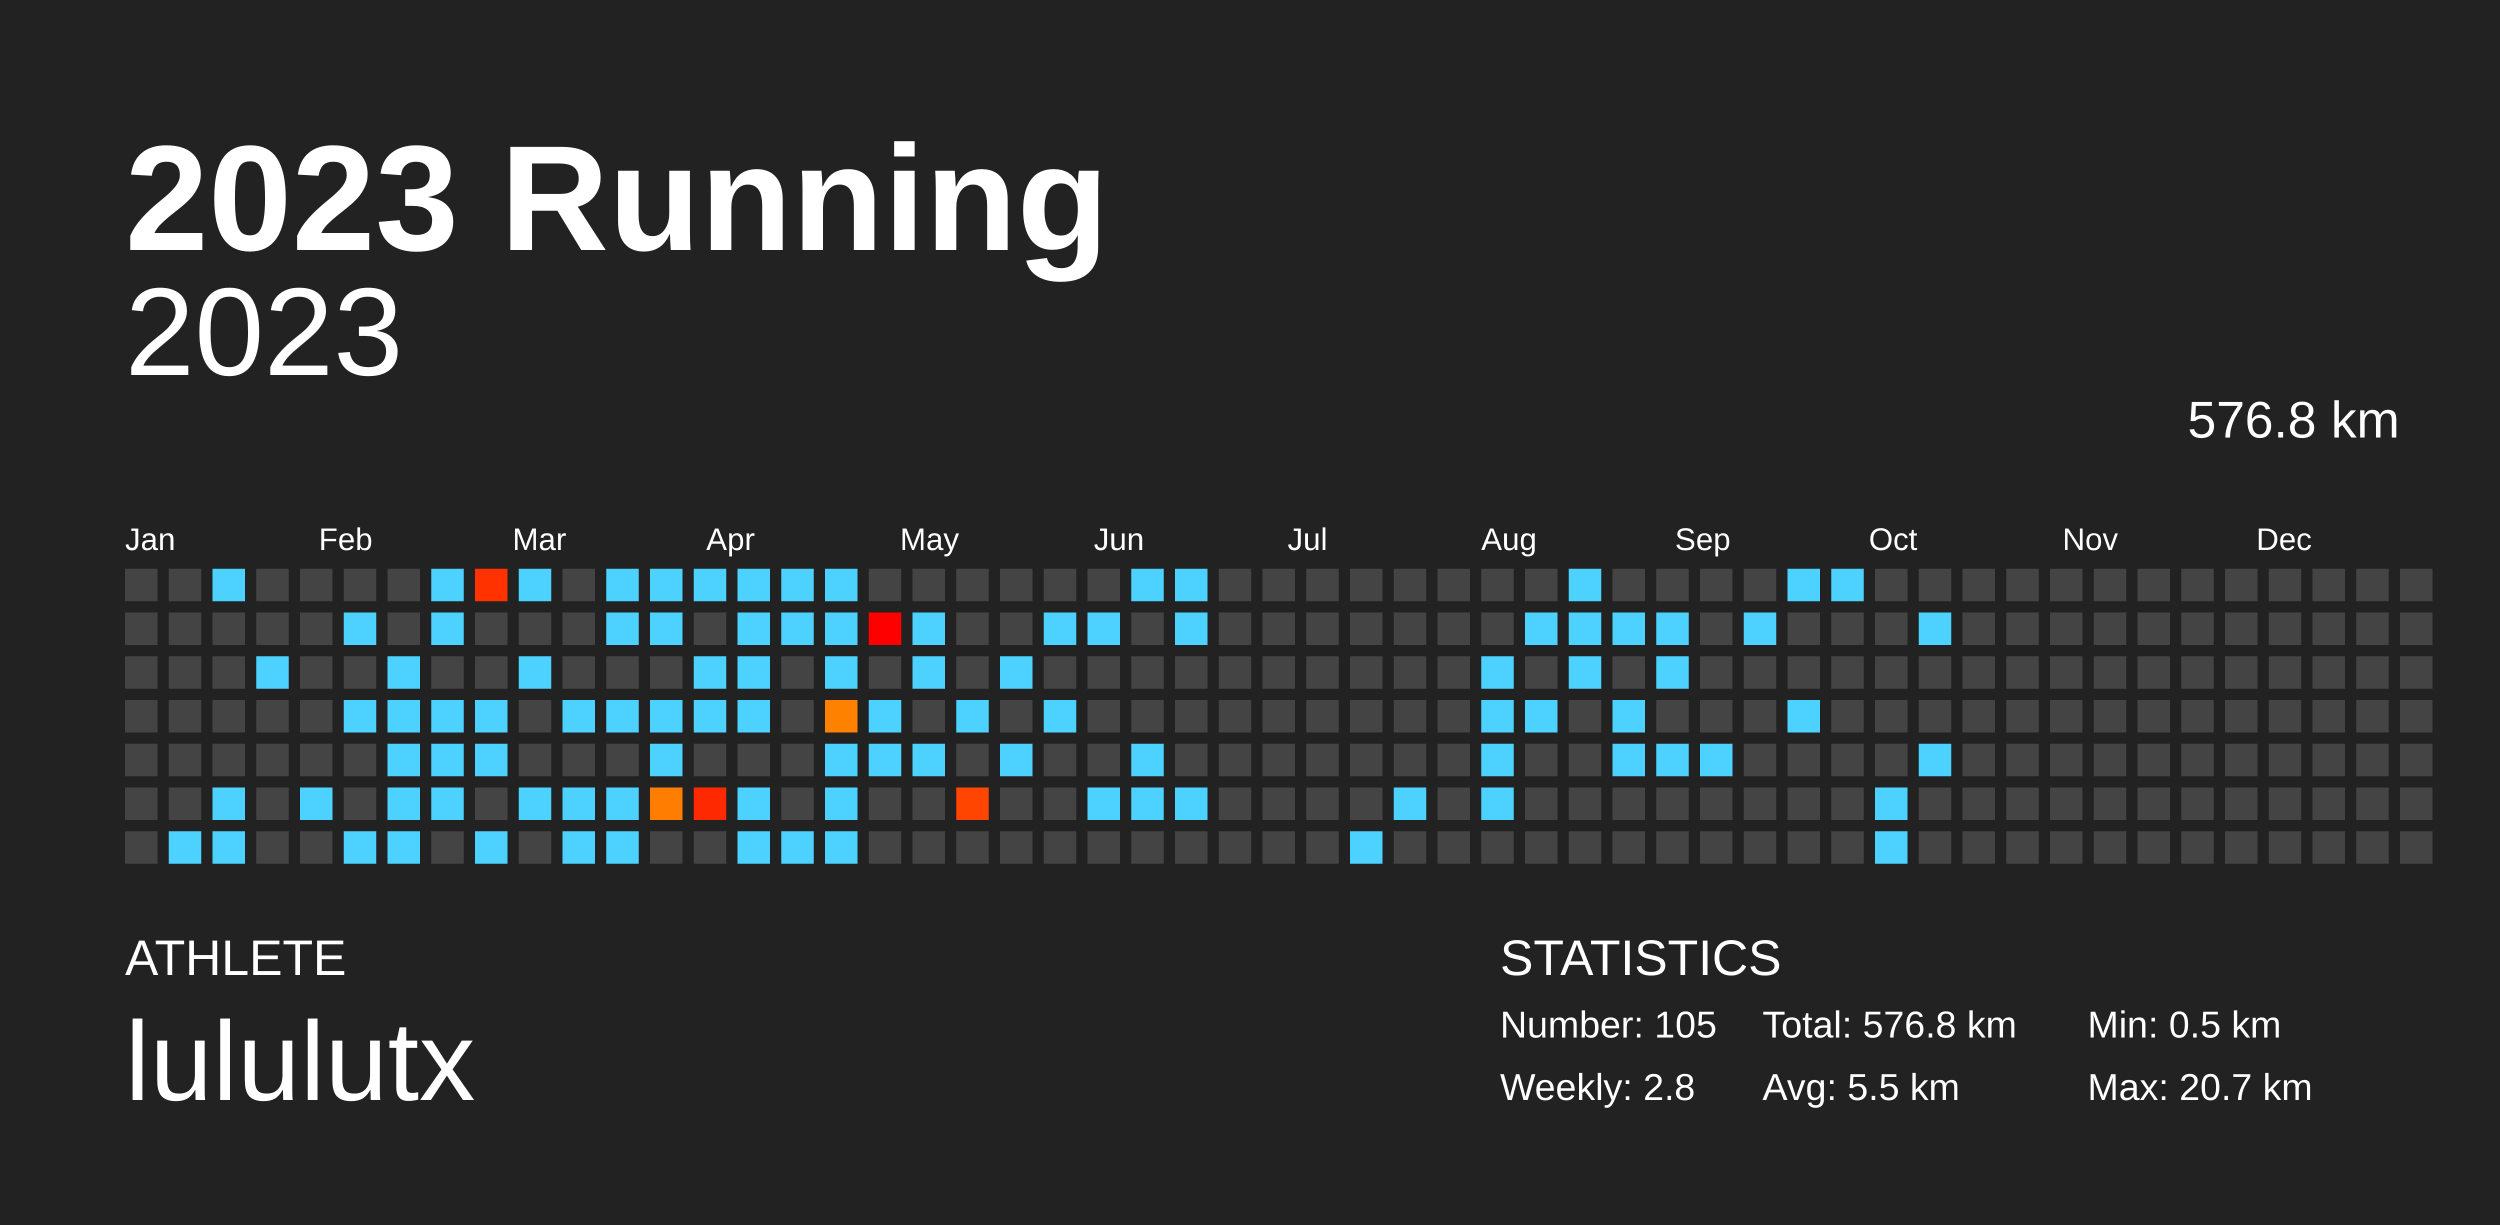
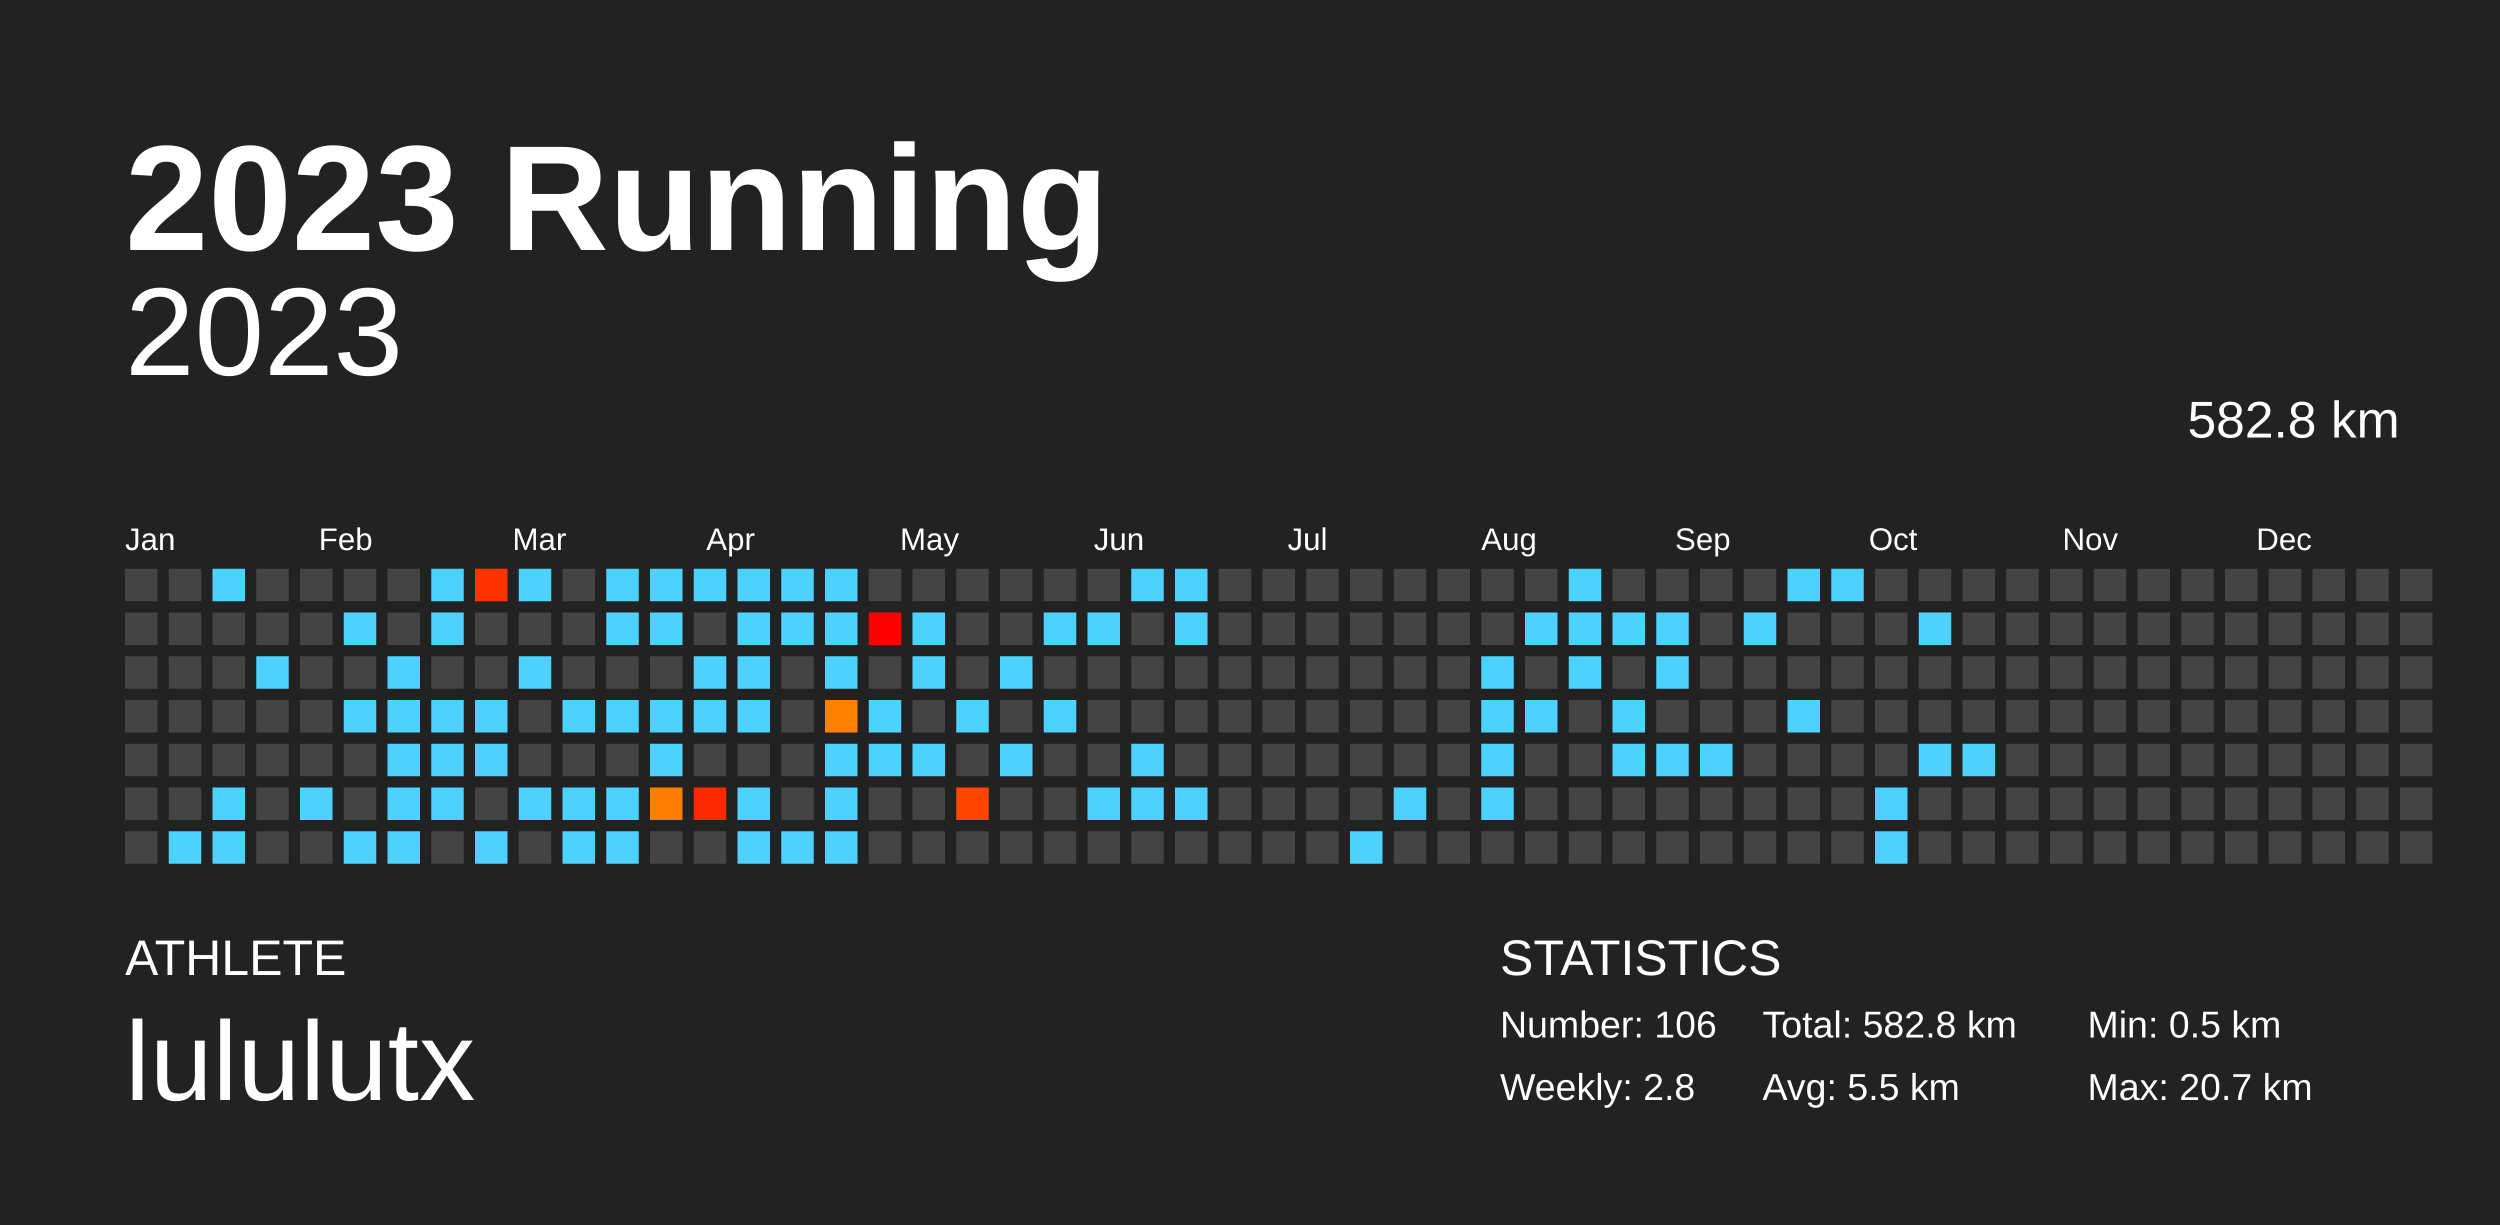
<svg xmlns="http://www.w3.org/2000/svg" baseProfile="full" height="98mm" version="1.1" viewBox="0,0,200,98" width="200mm">
  <defs />
  <rect fill="#222222" height="98" width="200" x="0" y="0" />
  <text fill="#FFFFFF" style="font-size:12px; font-family:Arial; font-weight:bold;" x="10" y="20">2023 Running</text>
  <text fill="#FFFFFF" style="font-size:4px; font-family:Arial" x="10" y="78">ATHLETE</text>
  <text fill="#FFFFFF" style="font-size:9px; font-family:Arial" x="10" y="88">lululutx</text>
  <text fill="#FFFFFF" style="font-size:4px; font-family:Arial" x="120" y="78">STATISTICS</text>
-   <text fill="#FFFFFF" style="font-size:3px; font-family:Arial" x="120" y="83">Number: 105</text>
+   <text fill="#FFFFFF" style="font-size:3px; font-family:Arial" x="120" y="83">Number: 106</text>
  <text fill="#FFFFFF" style="font-size:3px; font-family:Arial" x="120" y="88">Weekly: 2.8</text>
-   <text fill="#FFFFFF" style="font-size:3px; font-family:Arial" x="141" y="83">Total: 576.8 km</text>
+   <text fill="#FFFFFF" style="font-size:3px; font-family:Arial" x="141" y="83">Total: 582.8 km</text>
  <text fill="#FFFFFF" style="font-size:3px; font-family:Arial" x="141" y="88">Avg: 5.5 km</text>
  <text fill="#FFFFFF" style="font-size:3px; font-family:Arial" x="167" y="83">Min: 0.5 km</text>
  <text fill="#FFFFFF" style="font-size:3px; font-family:Arial" x="167" y="88">Max: 20.7 km</text>
  <text alignment-baseline="hanging" fill="#FFFFFF" style="font-size:10.0px; font-family:Arial;" x="10" y="30">2023</text>
-   <text alignment-baseline="hanging" fill="#FFFFFF" style="font-size:4.125px; font-family:Arial;" x="175" y="35">576.8 km</text>
+   <text alignment-baseline="hanging" fill="#FFFFFF" style="font-size:4.125px; font-family:Arial;" x="175" y="35">582.8 km</text>
  <text fill="#FFFFFF" style="font-size:2.5px; font-family:Arial" x="10.0" y="44">Jan</text>
  <text fill="#FFFFFF" style="font-size:2.5px; font-family:Arial" x="25.5" y="44">Feb</text>
  <text fill="#FFFFFF" style="font-size:2.5px; font-family:Arial" x="41.0" y="44">Mar</text>
  <text fill="#FFFFFF" style="font-size:2.5px; font-family:Arial" x="56.5" y="44">Apr</text>
  <text fill="#FFFFFF" style="font-size:2.5px; font-family:Arial" x="72.0" y="44">May</text>
  <text fill="#FFFFFF" style="font-size:2.5px; font-family:Arial" x="87.5" y="44">Jun</text>
  <text fill="#FFFFFF" style="font-size:2.5px; font-family:Arial" x="103.0" y="44">Jul</text>
  <text fill="#FFFFFF" style="font-size:2.5px; font-family:Arial" x="118.5" y="44">Aug</text>
  <text fill="#FFFFFF" style="font-size:2.5px; font-family:Arial" x="134.0" y="44">Sep</text>
  <text fill="#FFFFFF" style="font-size:2.5px; font-family:Arial" x="149.5" y="44">Oct</text>
  <text fill="#FFFFFF" style="font-size:2.5px; font-family:Arial" x="165.0" y="44">Nov</text>
  <text fill="#FFFFFF" style="font-size:2.5px; font-family:Arial" x="180.5" y="44">Dec</text>
  <rect fill="#444444" height="2.6" width="2.6" x="10.0" y="45.5" />
  <rect fill="#444444" height="2.6" width="2.6" x="10.0" y="49.0" />
  <rect fill="#444444" height="2.6" width="2.6" x="10.0" y="52.5" />
  <rect fill="#444444" height="2.6" width="2.6" x="10.0" y="56.0" />
  <rect fill="#444444" height="2.6" width="2.6" x="10.0" y="59.5" />
  <rect fill="#444444" height="2.6" width="2.6" x="10.0" y="63.0" />
  <rect fill="#444444" height="2.6" width="2.6" x="10.0" y="66.5" />
  <rect fill="#444444" height="2.6" width="2.6" x="13.5" y="45.5" />
  <rect fill="#444444" height="2.6" width="2.6" x="13.5" y="49.0" />
  <rect fill="#444444" height="2.6" width="2.6" x="13.5" y="52.5" />
  <rect fill="#444444" height="2.6" width="2.6" x="13.5" y="56.0" />
  <rect fill="#444444" height="2.6" width="2.6" x="13.5" y="59.5" />
  <rect fill="#444444" height="2.6" width="2.6" x="13.5" y="63.0" />
  <rect fill="#4dd2ff" height="2.6" width="2.6" x="13.5" y="66.5" />
  <rect fill="#4dd2ff" height="2.6" width="2.6" x="17.0" y="45.5" />
  <rect fill="#444444" height="2.6" width="2.6" x="17.0" y="49.0" />
  <rect fill="#444444" height="2.6" width="2.6" x="17.0" y="52.5" />
  <rect fill="#444444" height="2.6" width="2.6" x="17.0" y="56.0" />
  <rect fill="#444444" height="2.6" width="2.6" x="17.0" y="59.5" />
  <rect fill="#4dd2ff" height="2.6" width="2.6" x="17.0" y="63.0" />
  <rect fill="#4dd2ff" height="2.6" width="2.6" x="17.0" y="66.5" />
  <rect fill="#444444" height="2.6" width="2.6" x="20.5" y="45.5" />
  <rect fill="#444444" height="2.6" width="2.6" x="20.5" y="49.0" />
  <rect fill="#4dd2ff" height="2.6" width="2.6" x="20.5" y="52.5" />
  <rect fill="#444444" height="2.6" width="2.6" x="20.5" y="56.0" />
  <rect fill="#444444" height="2.6" width="2.6" x="20.5" y="59.5" />
  <rect fill="#444444" height="2.6" width="2.6" x="20.5" y="63.0" />
  <rect fill="#444444" height="2.6" width="2.6" x="20.5" y="66.5" />
  <rect fill="#444444" height="2.6" width="2.6" x="24.0" y="45.5" />
  <rect fill="#444444" height="2.6" width="2.6" x="24.0" y="49.0" />
  <rect fill="#444444" height="2.6" width="2.6" x="24.0" y="52.5" />
  <rect fill="#444444" height="2.6" width="2.6" x="24.0" y="56.0" />
  <rect fill="#444444" height="2.6" width="2.6" x="24.0" y="59.5" />
  <rect fill="#4dd2ff" height="2.6" width="2.6" x="24.0" y="63.0" />
  <rect fill="#444444" height="2.6" width="2.6" x="24.0" y="66.5" />
  <rect fill="#444444" height="2.6" width="2.6" x="27.5" y="45.5" />
  <rect fill="#4dd2ff" height="2.6" width="2.6" x="27.5" y="49.0" />
  <rect fill="#444444" height="2.6" width="2.6" x="27.5" y="52.5" />
  <rect fill="#4dd2ff" height="2.6" width="2.6" x="27.5" y="56.0" />
  <rect fill="#444444" height="2.6" width="2.6" x="27.5" y="59.5" />
  <rect fill="#444444" height="2.6" width="2.6" x="27.5" y="63.0" />
  <rect fill="#4dd2ff" height="2.6" width="2.6" x="27.5" y="66.5" />
  <rect fill="#444444" height="2.6" width="2.6" x="31.0" y="45.5" />
  <rect fill="#444444" height="2.6" width="2.6" x="31.0" y="49.0" />
  <rect fill="#4dd2ff" height="2.6" width="2.6" x="31.0" y="52.5" />
  <rect fill="#4dd2ff" height="2.6" width="2.6" x="31.0" y="56.0" />
  <rect fill="#4dd2ff" height="2.6" width="2.6" x="31.0" y="59.5" />
  <rect fill="#4dd2ff" height="2.6" width="2.6" x="31.0" y="63.0" />
  <rect fill="#4dd2ff" height="2.6" width="2.6" x="31.0" y="66.5" />
  <rect fill="#4dd2ff" height="2.6" width="2.6" x="34.5" y="45.5" />
  <rect fill="#4dd2ff" height="2.6" width="2.6" x="34.5" y="49.0" />
  <rect fill="#444444" height="2.6" width="2.6" x="34.5" y="52.5" />
  <rect fill="#4dd2ff" height="2.6" width="2.6" x="34.5" y="56.0" />
  <rect fill="#4dd2ff" height="2.6" width="2.6" x="34.5" y="59.5" />
  <rect fill="#4dd2ff" height="2.6" width="2.6" x="34.5" y="63.0" />
  <rect fill="#444444" height="2.6" width="2.6" x="34.5" y="66.5" />
  <rect fill="#ff3200" height="2.6" width="2.6" x="38.0" y="45.5" />
  <rect fill="#444444" height="2.6" width="2.6" x="38.0" y="49.0" />
  <rect fill="#444444" height="2.6" width="2.6" x="38.0" y="52.5" />
  <rect fill="#4dd2ff" height="2.6" width="2.6" x="38.0" y="56.0" />
  <rect fill="#4dd2ff" height="2.6" width="2.6" x="38.0" y="59.5" />
  <rect fill="#444444" height="2.6" width="2.6" x="38.0" y="63.0" />
  <rect fill="#4dd2ff" height="2.6" width="2.6" x="38.0" y="66.5" />
  <rect fill="#4dd2ff" height="2.6" width="2.6" x="41.5" y="45.5" />
  <rect fill="#444444" height="2.6" width="2.6" x="41.5" y="49.0" />
  <rect fill="#4dd2ff" height="2.6" width="2.6" x="41.5" y="52.5" />
  <rect fill="#444444" height="2.6" width="2.6" x="41.5" y="56.0" />
  <rect fill="#444444" height="2.6" width="2.6" x="41.5" y="59.5" />
  <rect fill="#4dd2ff" height="2.6" width="2.6" x="41.5" y="63.0" />
  <rect fill="#444444" height="2.6" width="2.6" x="41.5" y="66.5" />
  <rect fill="#444444" height="2.6" width="2.6" x="45.0" y="45.5" />
  <rect fill="#444444" height="2.6" width="2.6" x="45.0" y="49.0" />
  <rect fill="#444444" height="2.6" width="2.6" x="45.0" y="52.5" />
  <rect fill="#4dd2ff" height="2.6" width="2.6" x="45.0" y="56.0" />
  <rect fill="#444444" height="2.6" width="2.6" x="45.0" y="59.5" />
  <rect fill="#4dd2ff" height="2.6" width="2.6" x="45.0" y="63.0" />
  <rect fill="#4dd2ff" height="2.6" width="2.6" x="45.0" y="66.5" />
  <rect fill="#4dd2ff" height="2.6" width="2.6" x="48.5" y="45.5" />
  <rect fill="#4dd2ff" height="2.6" width="2.6" x="48.5" y="49.0" />
  <rect fill="#444444" height="2.6" width="2.6" x="48.5" y="52.5" />
  <rect fill="#4dd2ff" height="2.6" width="2.6" x="48.5" y="56.0" />
  <rect fill="#444444" height="2.6" width="2.6" x="48.5" y="59.5" />
  <rect fill="#4dd2ff" height="2.6" width="2.6" x="48.5" y="63.0" />
  <rect fill="#4dd2ff" height="2.6" width="2.6" x="48.5" y="66.5" />
  <rect fill="#4dd2ff" height="2.6" width="2.6" x="52.0" y="45.5" />
  <rect fill="#4dd2ff" height="2.6" width="2.6" x="52.0" y="49.0" />
  <rect fill="#444444" height="2.6" width="2.6" x="52.0" y="52.5" />
  <rect fill="#4dd2ff" height="2.6" width="2.6" x="52.0" y="56.0" />
  <rect fill="#4dd2ff" height="2.6" width="2.6" x="52.0" y="59.5" />
  <rect fill="#ff7d00" height="2.6" width="2.6" x="52.0" y="63.0" />
  <rect fill="#444444" height="2.6" width="2.6" x="52.0" y="66.5" />
  <rect fill="#4dd2ff" height="2.6" width="2.6" x="55.5" y="45.5" />
  <rect fill="#444444" height="2.6" width="2.6" x="55.5" y="49.0" />
  <rect fill="#4dd2ff" height="2.6" width="2.6" x="55.5" y="52.5" />
  <rect fill="#4dd2ff" height="2.6" width="2.6" x="55.5" y="56.0" />
  <rect fill="#444444" height="2.6" width="2.6" x="55.5" y="59.5" />
  <rect fill="#ff2900" height="2.6" width="2.6" x="55.5" y="63.0" />
  <rect fill="#444444" height="2.6" width="2.6" x="55.5" y="66.5" />
  <rect fill="#4dd2ff" height="2.6" width="2.6" x="59.0" y="45.5" />
  <rect fill="#4dd2ff" height="2.6" width="2.6" x="59.0" y="49.0" />
  <rect fill="#4dd2ff" height="2.6" width="2.6" x="59.0" y="52.5" />
  <rect fill="#4dd2ff" height="2.6" width="2.6" x="59.0" y="56.0" />
  <rect fill="#444444" height="2.6" width="2.6" x="59.0" y="59.5" />
  <rect fill="#4dd2ff" height="2.6" width="2.6" x="59.0" y="63.0" />
  <rect fill="#4dd2ff" height="2.6" width="2.6" x="59.0" y="66.5" />
  <rect fill="#4dd2ff" height="2.6" width="2.6" x="62.5" y="45.5" />
  <rect fill="#4dd2ff" height="2.6" width="2.6" x="62.5" y="49.0" />
  <rect fill="#444444" height="2.6" width="2.6" x="62.5" y="52.5" />
  <rect fill="#444444" height="2.6" width="2.6" x="62.5" y="56.0" />
  <rect fill="#444444" height="2.6" width="2.6" x="62.5" y="59.5" />
  <rect fill="#444444" height="2.6" width="2.6" x="62.5" y="63.0" />
  <rect fill="#4dd2ff" height="2.6" width="2.6" x="62.5" y="66.5" />
  <rect fill="#4dd2ff" height="2.6" width="2.6" x="66.0" y="45.5" />
  <rect fill="#4dd2ff" height="2.6" width="2.6" x="66.0" y="49.0" />
  <rect fill="#4dd2ff" height="2.6" width="2.6" x="66.0" y="52.5" />
  <rect fill="#ff8100" height="2.6" width="2.6" x="66.0" y="56.0" />
  <rect fill="#4dd2ff" height="2.6" width="2.6" x="66.0" y="59.5" />
  <rect fill="#4dd2ff" height="2.6" width="2.6" x="66.0" y="63.0" />
  <rect fill="#4dd2ff" height="2.6" width="2.6" x="66.0" y="66.5" />
  <rect fill="#444444" height="2.6" width="2.6" x="69.5" y="45.5" />
  <rect fill="red" height="2.6" width="2.6" x="69.5" y="49.0" />
  <rect fill="#444444" height="2.6" width="2.6" x="69.5" y="52.5" />
  <rect fill="#4dd2ff" height="2.6" width="2.6" x="69.5" y="56.0" />
  <rect fill="#4dd2ff" height="2.6" width="2.6" x="69.5" y="59.5" />
  <rect fill="#444444" height="2.6" width="2.6" x="69.5" y="63.0" />
  <rect fill="#444444" height="2.6" width="2.6" x="69.5" y="66.5" />
  <rect fill="#444444" height="2.6" width="2.6" x="73.0" y="45.5" />
  <rect fill="#4dd2ff" height="2.6" width="2.6" x="73.0" y="49.0" />
  <rect fill="#4dd2ff" height="2.6" width="2.6" x="73.0" y="52.5" />
  <rect fill="#444444" height="2.6" width="2.6" x="73.0" y="56.0" />
  <rect fill="#4dd2ff" height="2.6" width="2.6" x="73.0" y="59.5" />
  <rect fill="#444444" height="2.6" width="2.6" x="73.0" y="63.0" />
  <rect fill="#444444" height="2.6" width="2.6" x="73.0" y="66.5" />
  <rect fill="#444444" height="2.6" width="2.6" x="76.5" y="45.5" />
  <rect fill="#444444" height="2.6" width="2.6" x="76.5" y="49.0" />
  <rect fill="#444444" height="2.6" width="2.6" x="76.5" y="52.5" />
  <rect fill="#4dd2ff" height="2.6" width="2.6" x="76.5" y="56.0" />
  <rect fill="#444444" height="2.6" width="2.6" x="76.5" y="59.5" />
  <rect fill="#ff4500" height="2.6" width="2.6" x="76.5" y="63.0" />
  <rect fill="#444444" height="2.6" width="2.6" x="76.5" y="66.5" />
  <rect fill="#444444" height="2.6" width="2.6" x="80.0" y="45.5" />
  <rect fill="#444444" height="2.6" width="2.6" x="80.0" y="49.0" />
  <rect fill="#4dd2ff" height="2.6" width="2.6" x="80.0" y="52.5" />
  <rect fill="#444444" height="2.6" width="2.6" x="80.0" y="56.0" />
  <rect fill="#4dd2ff" height="2.6" width="2.6" x="80.0" y="59.5" />
  <rect fill="#444444" height="2.6" width="2.6" x="80.0" y="63.0" />
  <rect fill="#444444" height="2.6" width="2.6" x="80.0" y="66.5" />
  <rect fill="#444444" height="2.6" width="2.6" x="83.5" y="45.5" />
  <rect fill="#4dd2ff" height="2.6" width="2.6" x="83.5" y="49.0" />
  <rect fill="#444444" height="2.6" width="2.6" x="83.5" y="52.5" />
  <rect fill="#4dd2ff" height="2.6" width="2.6" x="83.5" y="56.0" />
  <rect fill="#444444" height="2.6" width="2.6" x="83.5" y="59.5" />
  <rect fill="#444444" height="2.6" width="2.6" x="83.5" y="63.0" />
  <rect fill="#444444" height="2.6" width="2.6" x="83.5" y="66.5" />
  <rect fill="#444444" height="2.6" width="2.6" x="87.0" y="45.5" />
  <rect fill="#4dd2ff" height="2.6" width="2.6" x="87.0" y="49.0" />
  <rect fill="#444444" height="2.6" width="2.6" x="87.0" y="52.5" />
  <rect fill="#444444" height="2.6" width="2.6" x="87.0" y="56.0" />
  <rect fill="#444444" height="2.6" width="2.6" x="87.0" y="59.5" />
  <rect fill="#4dd2ff" height="2.6" width="2.6" x="87.0" y="63.0" />
  <rect fill="#444444" height="2.6" width="2.6" x="87.0" y="66.5" />
  <rect fill="#4dd2ff" height="2.6" width="2.6" x="90.5" y="45.5" />
  <rect fill="#444444" height="2.6" width="2.6" x="90.5" y="49.0" />
  <rect fill="#444444" height="2.6" width="2.6" x="90.5" y="52.5" />
  <rect fill="#444444" height="2.6" width="2.6" x="90.5" y="56.0" />
  <rect fill="#4dd2ff" height="2.6" width="2.6" x="90.5" y="59.5" />
  <rect fill="#4dd2ff" height="2.6" width="2.6" x="90.5" y="63.0" />
  <rect fill="#444444" height="2.6" width="2.6" x="90.5" y="66.5" />
  <rect fill="#4dd2ff" height="2.6" width="2.6" x="94.0" y="45.5" />
  <rect fill="#4dd2ff" height="2.6" width="2.6" x="94.0" y="49.0" />
  <rect fill="#444444" height="2.6" width="2.6" x="94.0" y="52.5" />
  <rect fill="#444444" height="2.6" width="2.6" x="94.0" y="56.0" />
  <rect fill="#444444" height="2.6" width="2.6" x="94.0" y="59.5" />
  <rect fill="#4dd2ff" height="2.6" width="2.6" x="94.0" y="63.0" />
  <rect fill="#444444" height="2.6" width="2.6" x="94.0" y="66.5" />
  <rect fill="#444444" height="2.6" width="2.6" x="97.5" y="45.5" />
  <rect fill="#444444" height="2.6" width="2.6" x="97.5" y="49.0" />
  <rect fill="#444444" height="2.6" width="2.6" x="97.5" y="52.5" />
  <rect fill="#444444" height="2.6" width="2.6" x="97.5" y="56.0" />
  <rect fill="#444444" height="2.6" width="2.6" x="97.5" y="59.5" />
  <rect fill="#444444" height="2.6" width="2.6" x="97.5" y="63.0" />
  <rect fill="#444444" height="2.6" width="2.6" x="97.5" y="66.5" />
  <rect fill="#444444" height="2.6" width="2.6" x="101.0" y="45.5" />
  <rect fill="#444444" height="2.6" width="2.6" x="101.0" y="49.0" />
  <rect fill="#444444" height="2.6" width="2.6" x="101.0" y="52.5" />
  <rect fill="#444444" height="2.6" width="2.6" x="101.0" y="56.0" />
  <rect fill="#444444" height="2.6" width="2.6" x="101.0" y="59.5" />
  <rect fill="#444444" height="2.6" width="2.6" x="101.0" y="63.0" />
  <rect fill="#444444" height="2.6" width="2.6" x="101.0" y="66.5" />
  <rect fill="#444444" height="2.6" width="2.6" x="104.5" y="45.5" />
  <rect fill="#444444" height="2.6" width="2.6" x="104.5" y="49.0" />
  <rect fill="#444444" height="2.6" width="2.6" x="104.5" y="52.5" />
  <rect fill="#444444" height="2.6" width="2.6" x="104.5" y="56.0" />
  <rect fill="#444444" height="2.6" width="2.6" x="104.5" y="59.5" />
  <rect fill="#444444" height="2.6" width="2.6" x="104.5" y="63.0" />
  <rect fill="#444444" height="2.6" width="2.6" x="104.5" y="66.5" />
  <rect fill="#444444" height="2.6" width="2.6" x="108.0" y="45.5" />
  <rect fill="#444444" height="2.6" width="2.6" x="108.0" y="49.0" />
  <rect fill="#444444" height="2.6" width="2.6" x="108.0" y="52.5" />
  <rect fill="#444444" height="2.6" width="2.6" x="108.0" y="56.0" />
  <rect fill="#444444" height="2.6" width="2.6" x="108.0" y="59.5" />
  <rect fill="#444444" height="2.6" width="2.6" x="108.0" y="63.0" />
  <rect fill="#4dd2ff" height="2.6" width="2.6" x="108.0" y="66.5" />
  <rect fill="#444444" height="2.6" width="2.6" x="111.5" y="45.5" />
  <rect fill="#444444" height="2.6" width="2.6" x="111.5" y="49.0" />
  <rect fill="#444444" height="2.6" width="2.6" x="111.5" y="52.5" />
  <rect fill="#444444" height="2.6" width="2.6" x="111.5" y="56.0" />
  <rect fill="#444444" height="2.6" width="2.6" x="111.5" y="59.5" />
  <rect fill="#4dd2ff" height="2.6" width="2.6" x="111.5" y="63.0" />
  <rect fill="#444444" height="2.6" width="2.6" x="111.5" y="66.5" />
  <rect fill="#444444" height="2.6" width="2.6" x="115.0" y="45.5" />
  <rect fill="#444444" height="2.6" width="2.6" x="115.0" y="49.0" />
  <rect fill="#444444" height="2.6" width="2.6" x="115.0" y="52.5" />
  <rect fill="#444444" height="2.6" width="2.6" x="115.0" y="56.0" />
  <rect fill="#444444" height="2.6" width="2.6" x="115.0" y="59.5" />
  <rect fill="#444444" height="2.6" width="2.6" x="115.0" y="63.0" />
  <rect fill="#444444" height="2.6" width="2.6" x="115.0" y="66.5" />
  <rect fill="#444444" height="2.6" width="2.6" x="118.5" y="45.5" />
  <rect fill="#444444" height="2.6" width="2.6" x="118.5" y="49.0" />
  <rect fill="#4dd2ff" height="2.6" width="2.6" x="118.5" y="52.5" />
  <rect fill="#4dd2ff" height="2.6" width="2.6" x="118.5" y="56.0" />
  <rect fill="#4dd2ff" height="2.6" width="2.6" x="118.5" y="59.5" />
  <rect fill="#4dd2ff" height="2.6" width="2.6" x="118.5" y="63.0" />
  <rect fill="#444444" height="2.6" width="2.6" x="118.5" y="66.5" />
  <rect fill="#444444" height="2.6" width="2.6" x="122.0" y="45.5" />
  <rect fill="#4dd2ff" height="2.6" width="2.6" x="122.0" y="49.0" />
  <rect fill="#444444" height="2.6" width="2.6" x="122.0" y="52.5" />
  <rect fill="#4dd2ff" height="2.6" width="2.6" x="122.0" y="56.0" />
  <rect fill="#444444" height="2.6" width="2.6" x="122.0" y="59.5" />
  <rect fill="#444444" height="2.6" width="2.6" x="122.0" y="63.0" />
  <rect fill="#444444" height="2.6" width="2.6" x="122.0" y="66.5" />
  <rect fill="#4dd2ff" height="2.6" width="2.6" x="125.5" y="45.5" />
  <rect fill="#4dd2ff" height="2.6" width="2.6" x="125.5" y="49.0" />
  <rect fill="#4dd2ff" height="2.6" width="2.6" x="125.5" y="52.5" />
  <rect fill="#444444" height="2.6" width="2.6" x="125.5" y="56.0" />
  <rect fill="#444444" height="2.6" width="2.6" x="125.5" y="59.5" />
  <rect fill="#444444" height="2.6" width="2.6" x="125.5" y="63.0" />
  <rect fill="#444444" height="2.6" width="2.6" x="125.5" y="66.5" />
  <rect fill="#444444" height="2.6" width="2.6" x="129.0" y="45.5" />
  <rect fill="#4dd2ff" height="2.6" width="2.6" x="129.0" y="49.0" />
  <rect fill="#444444" height="2.6" width="2.6" x="129.0" y="52.5" />
  <rect fill="#4dd2ff" height="2.6" width="2.6" x="129.0" y="56.0" />
  <rect fill="#4dd2ff" height="2.6" width="2.6" x="129.0" y="59.5" />
  <rect fill="#444444" height="2.6" width="2.6" x="129.0" y="63.0" />
  <rect fill="#444444" height="2.6" width="2.6" x="129.0" y="66.5" />
  <rect fill="#444444" height="2.6" width="2.6" x="132.5" y="45.5" />
  <rect fill="#4dd2ff" height="2.6" width="2.6" x="132.5" y="49.0" />
  <rect fill="#4dd2ff" height="2.6" width="2.6" x="132.5" y="52.5" />
  <rect fill="#444444" height="2.6" width="2.6" x="132.5" y="56.0" />
  <rect fill="#4dd2ff" height="2.6" width="2.6" x="132.5" y="59.5" />
  <rect fill="#444444" height="2.6" width="2.6" x="132.5" y="63.0" />
  <rect fill="#444444" height="2.6" width="2.6" x="132.5" y="66.5" />
  <rect fill="#444444" height="2.6" width="2.6" x="136.0" y="45.5" />
  <rect fill="#444444" height="2.6" width="2.6" x="136.0" y="49.0" />
  <rect fill="#444444" height="2.6" width="2.6" x="136.0" y="52.5" />
  <rect fill="#444444" height="2.6" width="2.6" x="136.0" y="56.0" />
  <rect fill="#4dd2ff" height="2.6" width="2.6" x="136.0" y="59.5" />
  <rect fill="#444444" height="2.6" width="2.6" x="136.0" y="63.0" />
  <rect fill="#444444" height="2.6" width="2.6" x="136.0" y="66.5" />
  <rect fill="#444444" height="2.6" width="2.6" x="139.5" y="45.5" />
  <rect fill="#4dd2ff" height="2.6" width="2.6" x="139.5" y="49.0" />
  <rect fill="#444444" height="2.6" width="2.6" x="139.5" y="52.5" />
  <rect fill="#444444" height="2.6" width="2.6" x="139.5" y="56.0" />
  <rect fill="#444444" height="2.6" width="2.6" x="139.5" y="59.5" />
  <rect fill="#444444" height="2.6" width="2.6" x="139.5" y="63.0" />
  <rect fill="#444444" height="2.6" width="2.6" x="139.5" y="66.5" />
  <rect fill="#4dd2ff" height="2.6" width="2.6" x="143.0" y="45.5" />
  <rect fill="#444444" height="2.6" width="2.6" x="143.0" y="49.0" />
  <rect fill="#444444" height="2.6" width="2.6" x="143.0" y="52.5" />
  <rect fill="#4dd2ff" height="2.6" width="2.6" x="143.0" y="56.0" />
  <rect fill="#444444" height="2.6" width="2.6" x="143.0" y="59.5" />
  <rect fill="#444444" height="2.6" width="2.6" x="143.0" y="63.0" />
  <rect fill="#444444" height="2.6" width="2.6" x="143.0" y="66.5" />
  <rect fill="#4dd2ff" height="2.6" width="2.6" x="146.5" y="45.5" />
  <rect fill="#444444" height="2.6" width="2.6" x="146.5" y="49.0" />
  <rect fill="#444444" height="2.6" width="2.6" x="146.5" y="52.5" />
  <rect fill="#444444" height="2.6" width="2.6" x="146.5" y="56.0" />
  <rect fill="#444444" height="2.6" width="2.6" x="146.5" y="59.5" />
  <rect fill="#444444" height="2.6" width="2.6" x="146.5" y="63.0" />
  <rect fill="#444444" height="2.6" width="2.6" x="146.5" y="66.5" />
  <rect fill="#444444" height="2.6" width="2.6" x="150.0" y="45.5" />
  <rect fill="#444444" height="2.6" width="2.6" x="150.0" y="49.0" />
  <rect fill="#444444" height="2.6" width="2.6" x="150.0" y="52.5" />
  <rect fill="#444444" height="2.6" width="2.6" x="150.0" y="56.0" />
  <rect fill="#444444" height="2.6" width="2.6" x="150.0" y="59.5" />
  <rect fill="#4dd2ff" height="2.6" width="2.6" x="150.0" y="63.0" />
  <rect fill="#4dd2ff" height="2.6" width="2.6" x="150.0" y="66.5" />
  <rect fill="#444444" height="2.6" width="2.6" x="153.5" y="45.5" />
  <rect fill="#4dd2ff" height="2.6" width="2.6" x="153.5" y="49.0" />
  <rect fill="#444444" height="2.6" width="2.6" x="153.5" y="52.5" />
  <rect fill="#444444" height="2.6" width="2.6" x="153.5" y="56.0" />
  <rect fill="#4dd2ff" height="2.6" width="2.6" x="153.5" y="59.5" />
  <rect fill="#444444" height="2.6" width="2.6" x="153.5" y="63.0" />
  <rect fill="#444444" height="2.6" width="2.6" x="153.5" y="66.5" />
  <rect fill="#444444" height="2.6" width="2.6" x="157.0" y="45.5" />
  <rect fill="#444444" height="2.6" width="2.6" x="157.0" y="49.0" />
  <rect fill="#444444" height="2.6" width="2.6" x="157.0" y="52.5" />
  <rect fill="#444444" height="2.6" width="2.6" x="157.0" y="56.0" />
-   <rect fill="#444444" height="2.6" width="2.6" x="157.0" y="59.5" />
+   <rect fill="#4dd2ff" height="2.6" width="2.6" x="157.0" y="59.5" />
  <rect fill="#444444" height="2.6" width="2.6" x="157.0" y="63.0" />
  <rect fill="#444444" height="2.6" width="2.6" x="157.0" y="66.5" />
  <rect fill="#444444" height="2.6" width="2.6" x="160.5" y="45.5" />
  <rect fill="#444444" height="2.6" width="2.6" x="160.5" y="49.0" />
  <rect fill="#444444" height="2.6" width="2.6" x="160.5" y="52.5" />
  <rect fill="#444444" height="2.6" width="2.6" x="160.5" y="56.0" />
  <rect fill="#444444" height="2.6" width="2.6" x="160.5" y="59.5" />
  <rect fill="#444444" height="2.6" width="2.6" x="160.5" y="63.0" />
  <rect fill="#444444" height="2.6" width="2.6" x="160.5" y="66.5" />
  <rect fill="#444444" height="2.6" width="2.6" x="164.0" y="45.5" />
  <rect fill="#444444" height="2.6" width="2.6" x="164.0" y="49.0" />
  <rect fill="#444444" height="2.6" width="2.6" x="164.0" y="52.5" />
  <rect fill="#444444" height="2.6" width="2.6" x="164.0" y="56.0" />
  <rect fill="#444444" height="2.6" width="2.6" x="164.0" y="59.5" />
  <rect fill="#444444" height="2.6" width="2.6" x="164.0" y="63.0" />
  <rect fill="#444444" height="2.6" width="2.6" x="164.0" y="66.5" />
  <rect fill="#444444" height="2.6" width="2.6" x="167.5" y="45.5" />
  <rect fill="#444444" height="2.6" width="2.6" x="167.5" y="49.0" />
  <rect fill="#444444" height="2.6" width="2.6" x="167.5" y="52.5" />
  <rect fill="#444444" height="2.6" width="2.6" x="167.5" y="56.0" />
  <rect fill="#444444" height="2.6" width="2.6" x="167.5" y="59.5" />
  <rect fill="#444444" height="2.6" width="2.6" x="167.5" y="63.0" />
  <rect fill="#444444" height="2.6" width="2.6" x="167.5" y="66.5" />
  <rect fill="#444444" height="2.6" width="2.6" x="171.0" y="45.5" />
  <rect fill="#444444" height="2.6" width="2.6" x="171.0" y="49.0" />
  <rect fill="#444444" height="2.6" width="2.6" x="171.0" y="52.5" />
  <rect fill="#444444" height="2.6" width="2.6" x="171.0" y="56.0" />
  <rect fill="#444444" height="2.6" width="2.6" x="171.0" y="59.5" />
  <rect fill="#444444" height="2.6" width="2.6" x="171.0" y="63.0" />
  <rect fill="#444444" height="2.6" width="2.6" x="171.0" y="66.5" />
  <rect fill="#444444" height="2.6" width="2.6" x="174.5" y="45.5" />
  <rect fill="#444444" height="2.6" width="2.6" x="174.5" y="49.0" />
  <rect fill="#444444" height="2.6" width="2.6" x="174.5" y="52.5" />
  <rect fill="#444444" height="2.6" width="2.6" x="174.5" y="56.0" />
  <rect fill="#444444" height="2.6" width="2.6" x="174.5" y="59.5" />
  <rect fill="#444444" height="2.6" width="2.6" x="174.5" y="63.0" />
  <rect fill="#444444" height="2.6" width="2.6" x="174.5" y="66.5" />
  <rect fill="#444444" height="2.6" width="2.6" x="178.0" y="45.5" />
  <rect fill="#444444" height="2.6" width="2.6" x="178.0" y="49.0" />
  <rect fill="#444444" height="2.6" width="2.6" x="178.0" y="52.5" />
  <rect fill="#444444" height="2.6" width="2.6" x="178.0" y="56.0" />
  <rect fill="#444444" height="2.6" width="2.6" x="178.0" y="59.5" />
  <rect fill="#444444" height="2.6" width="2.6" x="178.0" y="63.0" />
  <rect fill="#444444" height="2.6" width="2.6" x="178.0" y="66.5" />
  <rect fill="#444444" height="2.6" width="2.6" x="181.5" y="45.5" />
  <rect fill="#444444" height="2.6" width="2.6" x="181.5" y="49.0" />
  <rect fill="#444444" height="2.6" width="2.6" x="181.5" y="52.5" />
  <rect fill="#444444" height="2.6" width="2.6" x="181.5" y="56.0" />
  <rect fill="#444444" height="2.6" width="2.6" x="181.5" y="59.5" />
  <rect fill="#444444" height="2.6" width="2.6" x="181.5" y="63.0" />
  <rect fill="#444444" height="2.6" width="2.6" x="181.5" y="66.5" />
  <rect fill="#444444" height="2.6" width="2.6" x="185.0" y="45.5" />
  <rect fill="#444444" height="2.6" width="2.6" x="185.0" y="49.0" />
  <rect fill="#444444" height="2.6" width="2.6" x="185.0" y="52.5" />
  <rect fill="#444444" height="2.6" width="2.6" x="185.0" y="56.0" />
  <rect fill="#444444" height="2.6" width="2.6" x="185.0" y="59.5" />
  <rect fill="#444444" height="2.6" width="2.6" x="185.0" y="63.0" />
  <rect fill="#444444" height="2.6" width="2.6" x="185.0" y="66.5" />
  <rect fill="#444444" height="2.6" width="2.6" x="188.5" y="45.5" />
  <rect fill="#444444" height="2.6" width="2.6" x="188.5" y="49.0" />
  <rect fill="#444444" height="2.6" width="2.6" x="188.5" y="52.5" />
  <rect fill="#444444" height="2.6" width="2.6" x="188.5" y="56.0" />
  <rect fill="#444444" height="2.6" width="2.6" x="188.5" y="59.5" />
  <rect fill="#444444" height="2.6" width="2.6" x="188.5" y="63.0" />
  <rect fill="#444444" height="2.6" width="2.6" x="188.5" y="66.5" />
  <rect fill="#444444" height="2.6" width="2.6" x="192.0" y="45.5" />
  <rect fill="#444444" height="2.6" width="2.6" x="192.0" y="49.0" />
  <rect fill="#444444" height="2.6" width="2.6" x="192.0" y="52.5" />
  <rect fill="#444444" height="2.6" width="2.6" x="192.0" y="56.0" />
  <rect fill="#444444" height="2.6" width="2.6" x="192.0" y="59.5" />
  <rect fill="#444444" height="2.6" width="2.6" x="192.0" y="63.0" />
  <rect fill="#444444" height="2.6" width="2.6" x="192.0" y="66.5" />
</svg>
